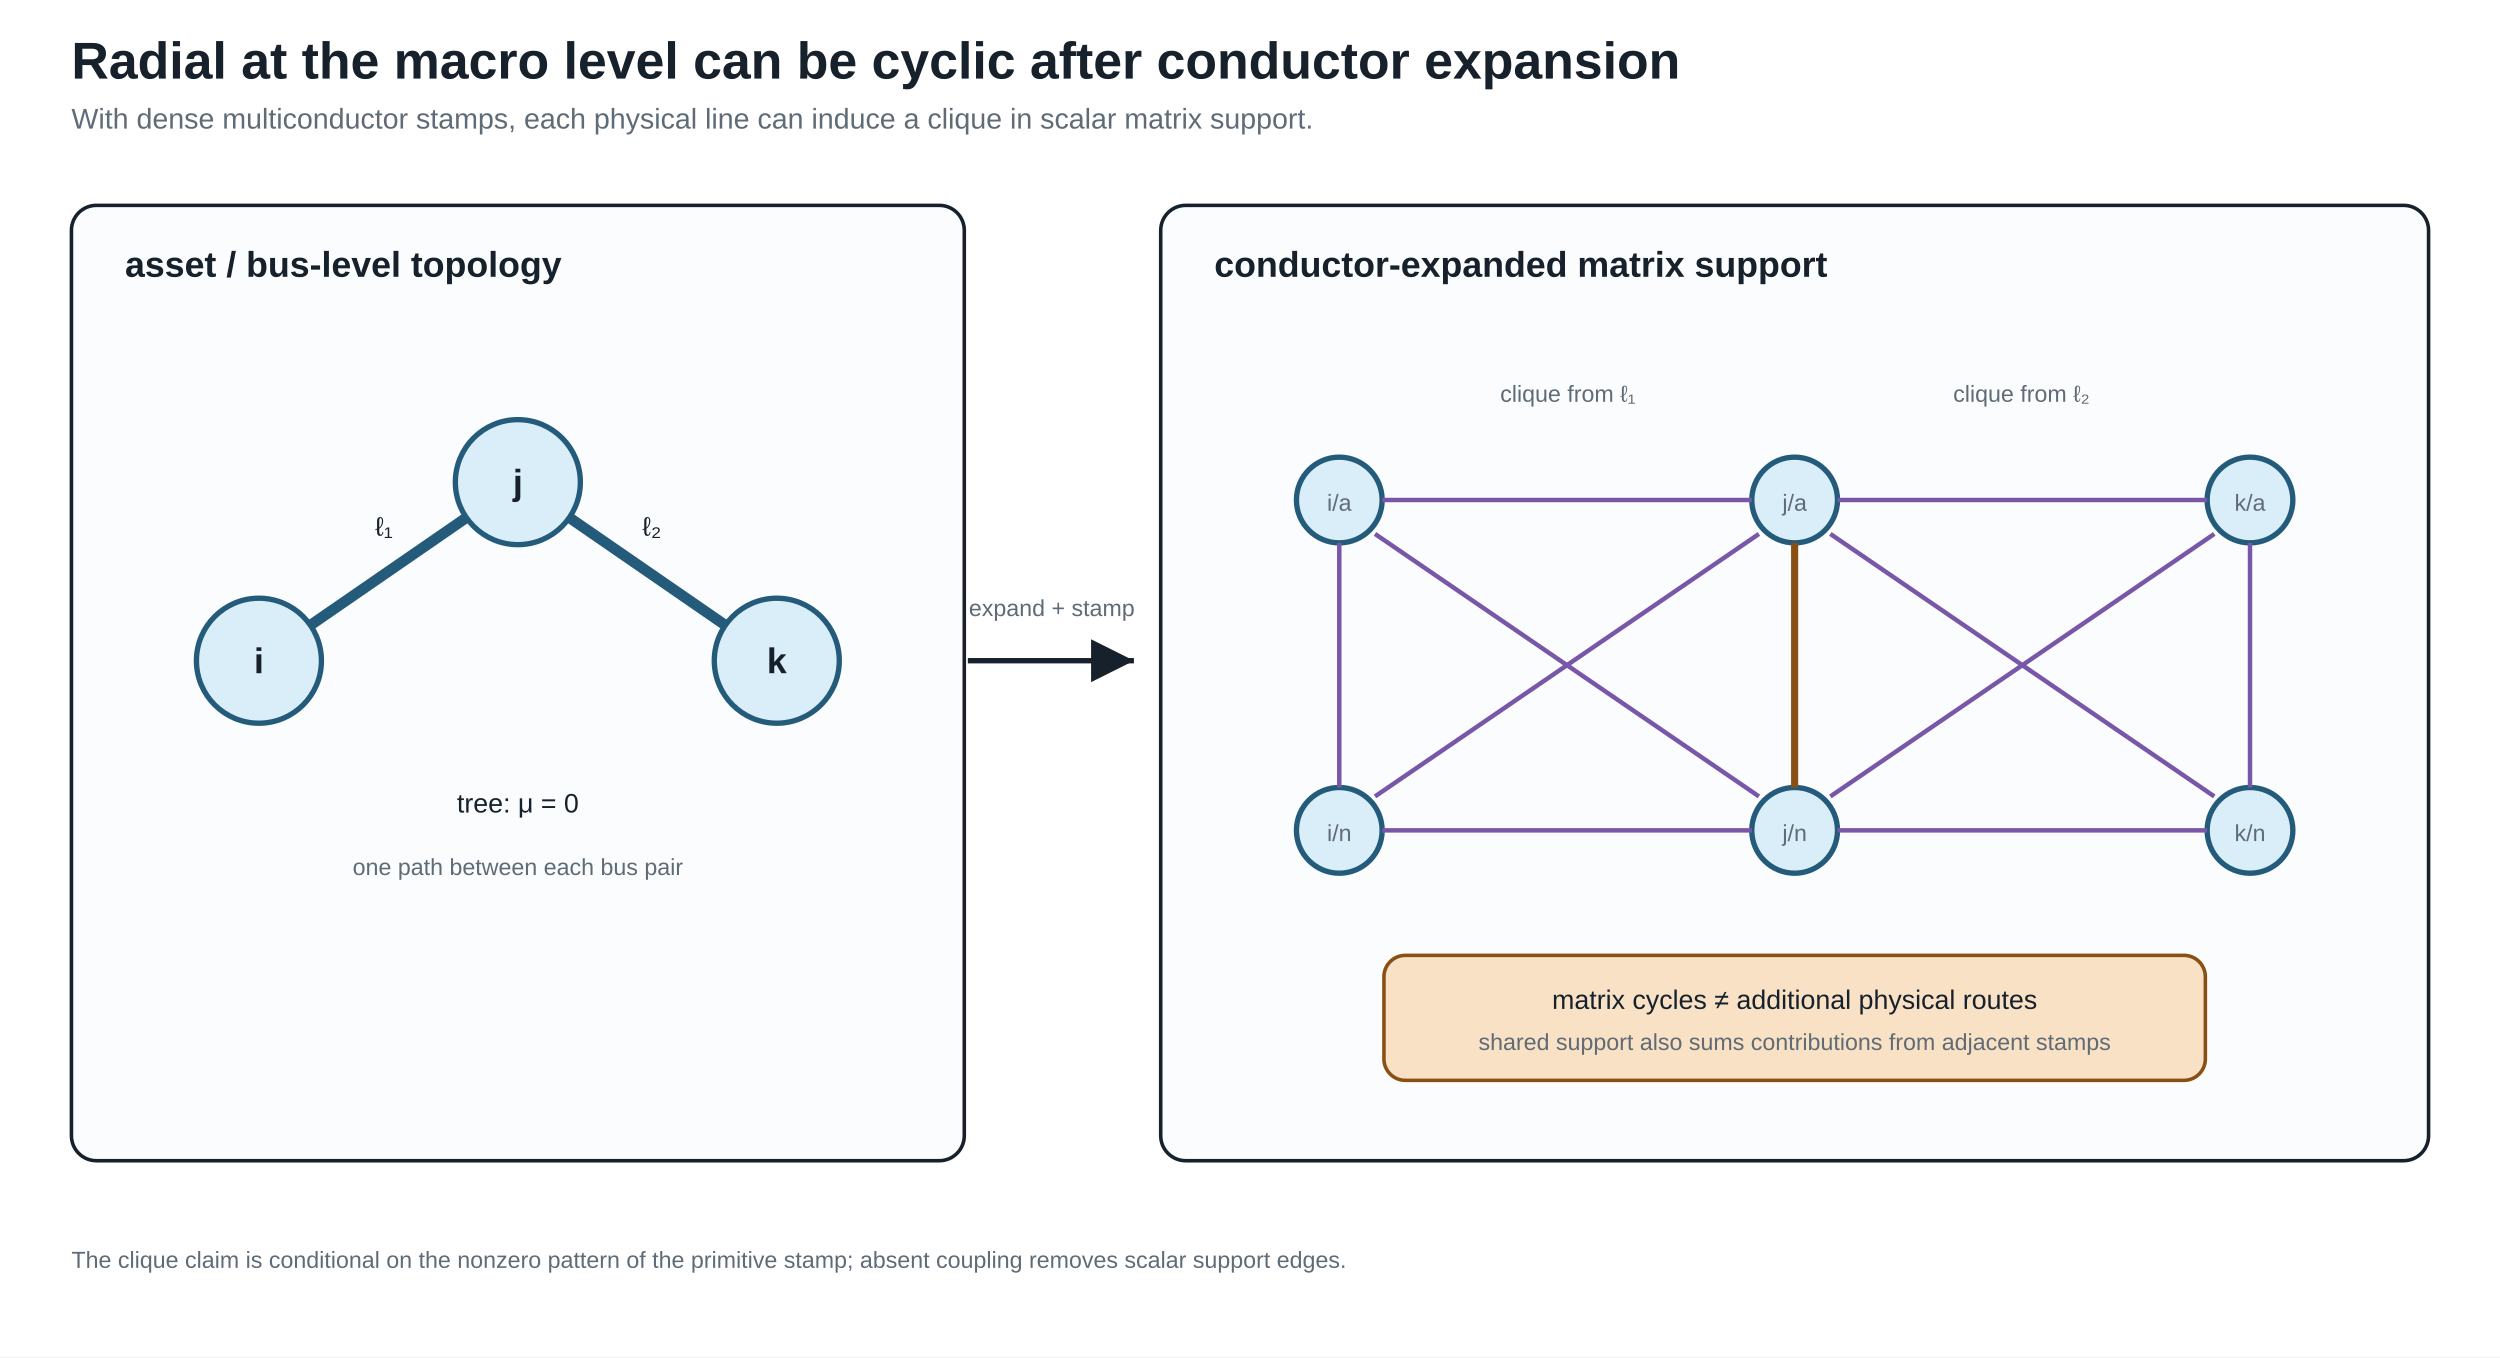
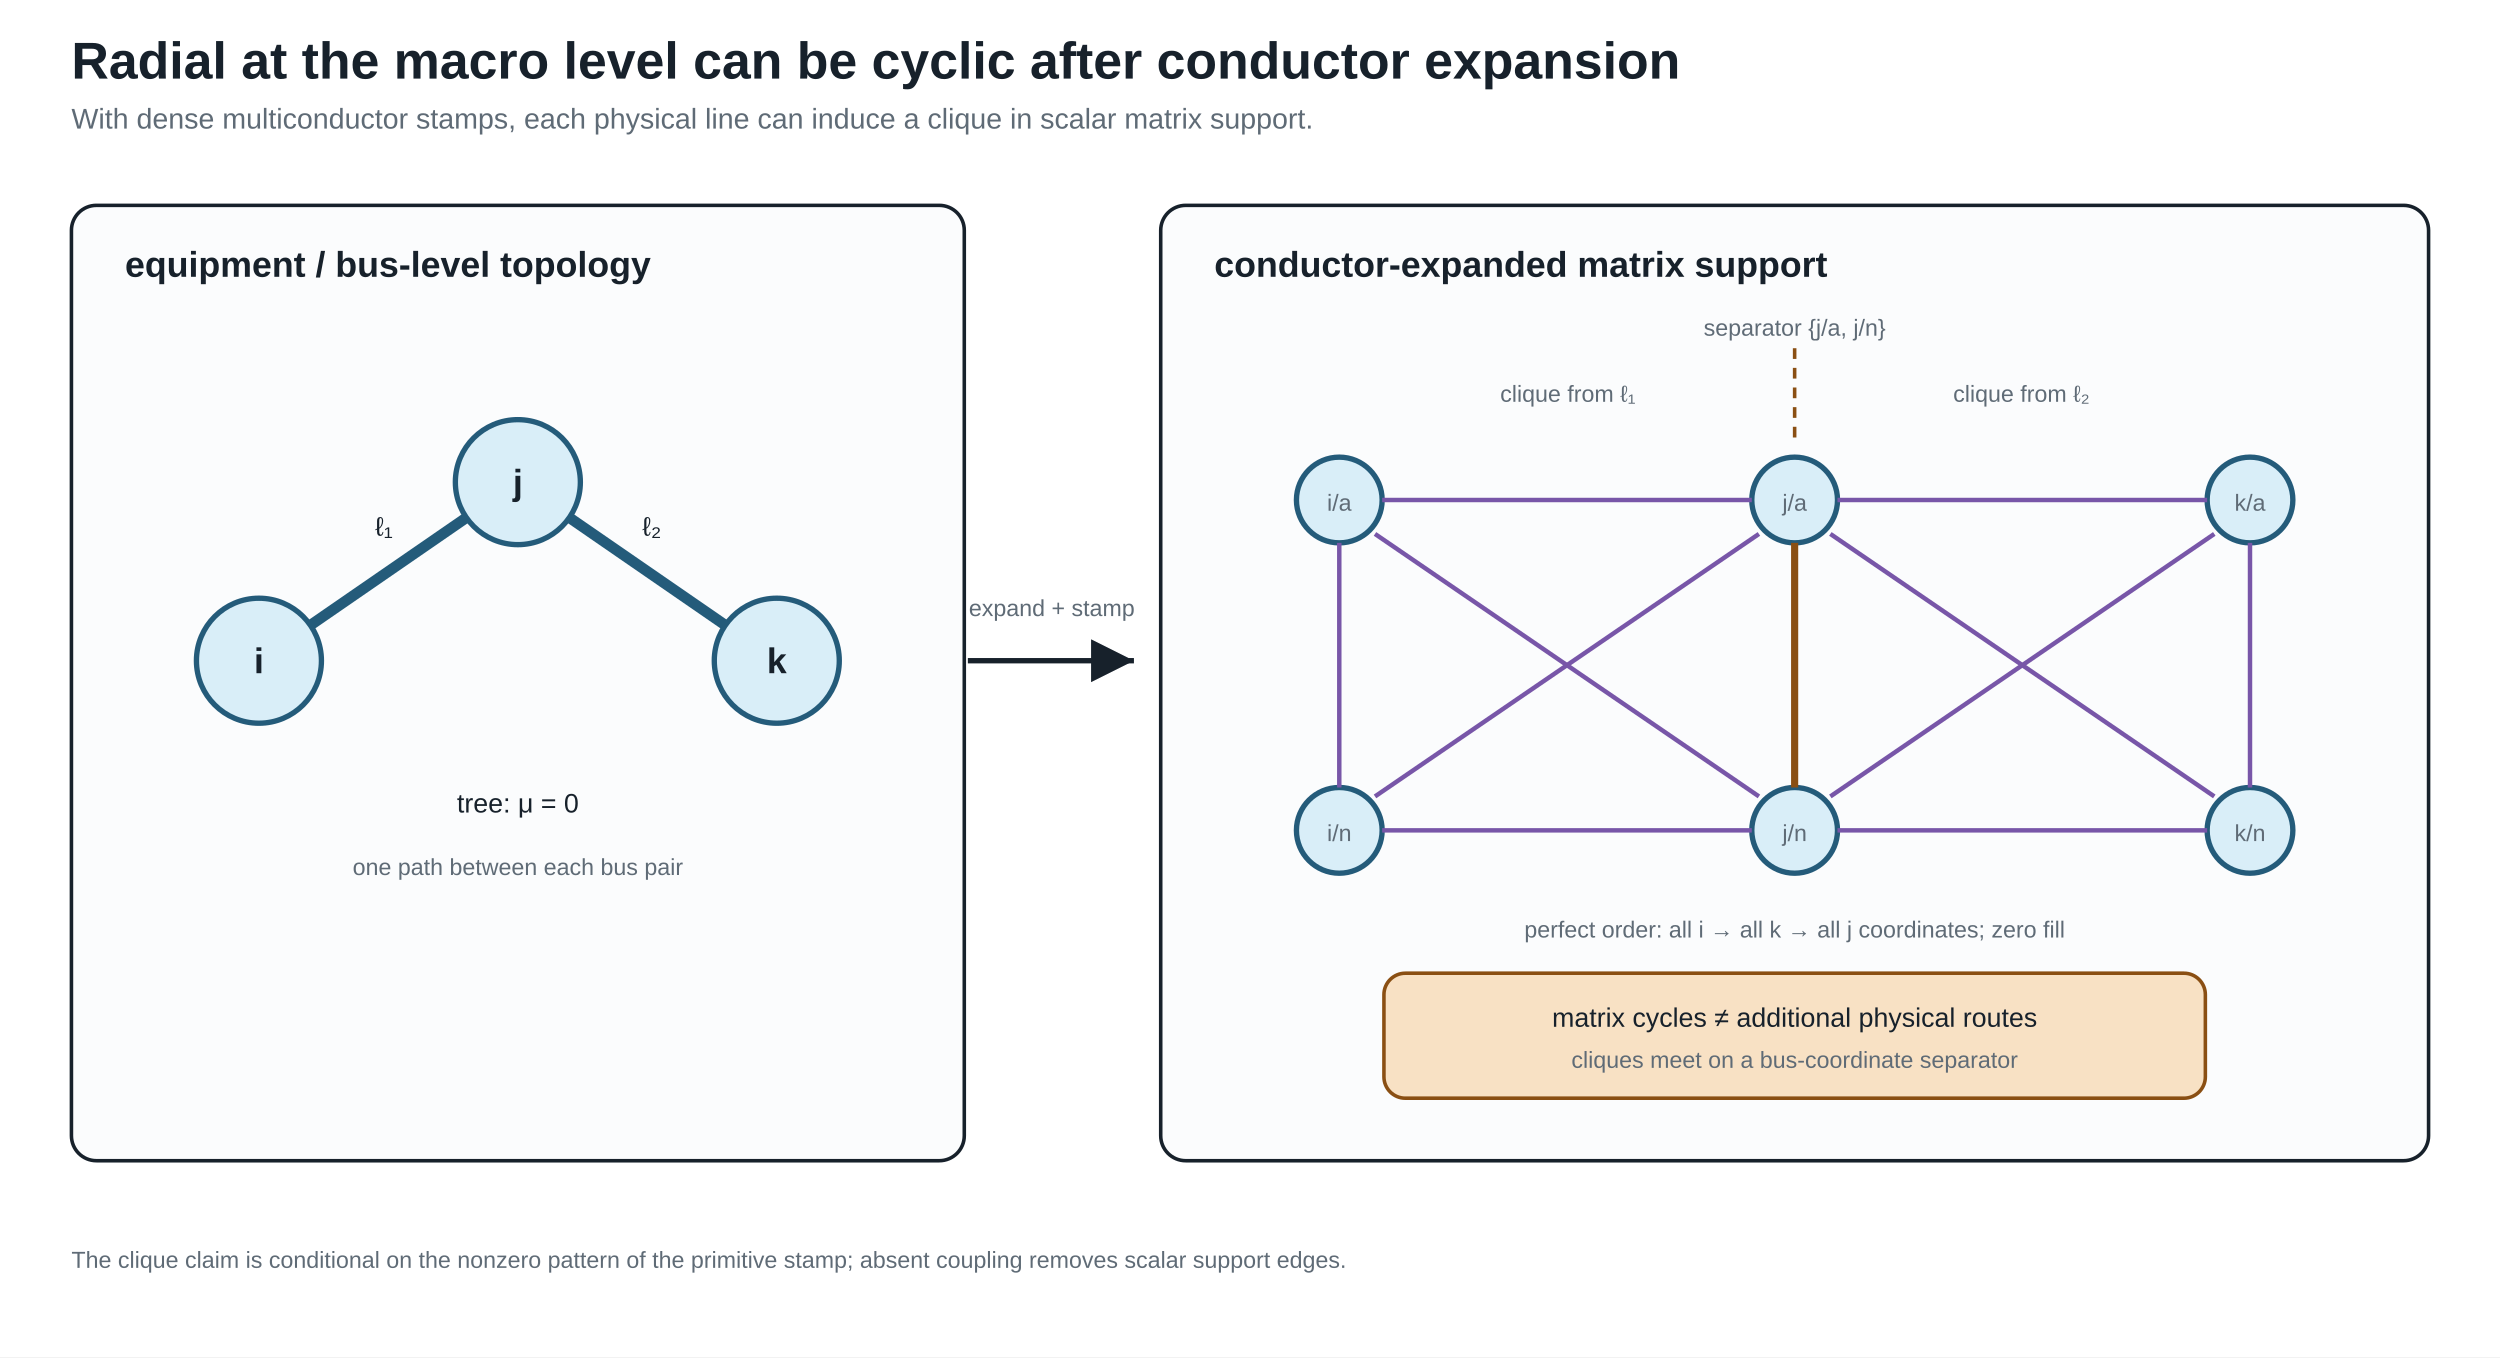
<svg xmlns="http://www.w3.org/2000/svg" width="1400" height="760" viewBox="0 0 1400 760">
  <rect width="1400" height="760" fill="white" />
-   <style>text{font-family:Arial,sans-serif;fill:#17212b}.title{font-size:29px;font-weight:bold}.sub{font-size:16px;fill:#5f6b76}.panel{fill:#fbfcfd;stroke:#17212b;stroke-width:2}.head{font-size:20px;font-weight:bold}.body{font-size:15px}.small{font-size:13px;fill:#5f6b76}.bus{fill:#d9eef8;stroke:#245b7a;stroke-width:3}.macro{stroke:#245b7a;stroke-width:6;fill:none}.scalar{stroke:#7856a8;stroke-width:2.5;fill:none}.shared{stroke:#8a4f13;stroke-width:4;fill:none}.arrow{stroke:#17212b;stroke-width:3;fill:none;marker-end:url(#arrow)}.note{fill:#f8e1c4;stroke:#8a4f13;stroke-width:2}</style>
+   <style>text{font-family:Arial,sans-serif;fill:#17212b}.title{font-size:29px;font-weight:bold}.sub{font-size:16px;fill:#5f6b76}.panel{fill:#fbfcfd;stroke:#17212b;stroke-width:2}.head{font-size:20px;font-weight:bold}.body{font-size:15px}.small{font-size:13px;fill:#5f6b76}.bus{fill:#d9eef8;stroke:#245b7a;stroke-width:3}.macro{stroke:#245b7a;stroke-width:6;fill:none}.scalar{stroke:#7856a8;stroke-width:2.5;fill:none}.shared{stroke:#8a4f13;stroke-width:4;fill:none}.guide{stroke:#8a4f13;stroke-width:2;stroke-dasharray:6 5;fill:none}.arrow{stroke:#17212b;stroke-width:3;fill:none;marker-end:url(#arrow)}.note{fill:#f8e1c4;stroke:#8a4f13;stroke-width:2}</style>
  <defs>
    <marker id="arrow" markerWidth="10" markerHeight="10" refX="8" refY="4" orient="auto">
      <path d="M0,0 L8,4 L0,8 z" fill="#17212b" />
    </marker>
  </defs>
  <text x="40" y="44" class="title" text-anchor="start">Radial at the macro level can be cyclic after conductor expansion</text>
  <text x="40" y="72" class="sub" text-anchor="start">With dense multiconductor stamps, each physical line can induce a clique in scalar matrix support.</text>
  <rect x="40" y="115" width="500" height="535" rx="14" class="panel" />
  <rect x="650" y="115" width="710" height="535" rx="14" class="panel" />
-   <text x="70" y="155" class="head" text-anchor="start">asset / bus-level topology</text>
+   <text x="70" y="155" class="head" text-anchor="start">equipment / bus-level topology</text>
  <text x="680" y="155" class="head" text-anchor="start">conductor-expanded matrix support</text>
  <circle cx="145" cy="370" r="35" class="bus" />
  <circle cx="290" cy="270" r="35" class="bus" />
  <circle cx="435" cy="370" r="35" class="bus" />
  <line x1="174" y1="350" x2="261" y2="290" class="macro" />
  <line x1="319" y1="290" x2="406" y2="350" class="macro" />
  <text x="145" y="377" class="head" text-anchor="middle">i</text>
  <text x="290" y="277" class="head" text-anchor="middle">j</text>
  <text x="435" y="377" class="head" text-anchor="middle">k</text>
  <text x="215" y="300" class="body" text-anchor="middle">ℓ₁</text>
  <text x="365" y="300" class="body" text-anchor="middle">ℓ₂</text>
  <text x="290" y="455" class="body" text-anchor="middle">tree: μ = 0</text>
  <text x="290" y="490" class="small" text-anchor="middle">one path between each bus pair</text>
  <circle cx="750" cy="280" r="24" class="bus" />
  <circle cx="750" cy="465" r="24" class="bus" />
  <circle cx="1005" cy="280" r="24" class="bus" />
  <circle cx="1005" cy="465" r="24" class="bus" />
  <circle cx="1260" cy="280" r="24" class="bus" />
  <circle cx="1260" cy="465" r="24" class="bus" />
  <text x="750" y="286" class="small" text-anchor="middle">i/a</text>
  <text x="750" y="471" class="small" text-anchor="middle">i/n</text>
  <text x="1005" y="286" class="small" text-anchor="middle">j/a</text>
  <text x="1005" y="471" class="small" text-anchor="middle">j/n</text>
  <text x="1260" y="286" class="small" text-anchor="middle">k/a</text>
  <text x="1260" y="471" class="small" text-anchor="middle">k/n</text>
  <line x1="774" y1="280" x2="981" y2="280" class="scalar" />
  <line x1="774" y1="465" x2="981" y2="465" class="scalar" />
  <line x1="770" y1="299" x2="985" y2="446" class="scalar" />
  <line x1="770" y1="446" x2="985" y2="299" class="scalar" />
  <line x1="750" y1="304" x2="750" y2="441" class="scalar" />
  <line x1="1005" y1="304" x2="1005" y2="441" class="shared" />
  <line x1="1029" y1="280" x2="1236" y2="280" class="scalar" />
  <line x1="1029" y1="465" x2="1236" y2="465" class="scalar" />
  <line x1="1025" y1="299" x2="1240" y2="446" class="scalar" />
  <line x1="1025" y1="446" x2="1240" y2="299" class="scalar" />
  <line x1="1260" y1="304" x2="1260" y2="441" class="scalar" />
  <text x="878" y="225" class="small" text-anchor="middle">clique from ℓ₁</text>
  <text x="1132" y="225" class="small" text-anchor="middle">clique from ℓ₂</text>
-   <rect x="775" y="535" width="460" height="70" rx="12" class="note" />
-   <text x="1005" y="565" class="body" text-anchor="middle">matrix cycles ≠ additional physical routes</text>
-   <text x="1005" y="588" class="small" text-anchor="middle">shared support also sums contributions from adjacent stamps</text>
+   <text x="1005" y="188" class="small" text-anchor="middle">separator {j/a, j/n}</text>
+   <path d="M1005 195 L1005 250" class="guide" />
+   <text x="1005" y="525" class="small" text-anchor="middle">perfect order: all i → all k → all j coordinates; zero fill</text>
+   <rect x="775" y="545" width="460" height="70" rx="12" class="note" />
+   <text x="1005" y="575" class="body" text-anchor="middle">matrix cycles ≠ additional physical routes</text>
+   <text x="1005" y="598" class="small" text-anchor="middle">cliques meet on a bus-coordinate separator</text>
  <path d="M542 370 L635 370" class="arrow" />
  <text x="589" y="345" class="small" text-anchor="middle">expand + stamp</text>
  <text x="40" y="710" class="small" text-anchor="start">The clique claim is conditional on the nonzero pattern of the primitive stamp; absent coupling removes scalar support edges.</text>
</svg>
